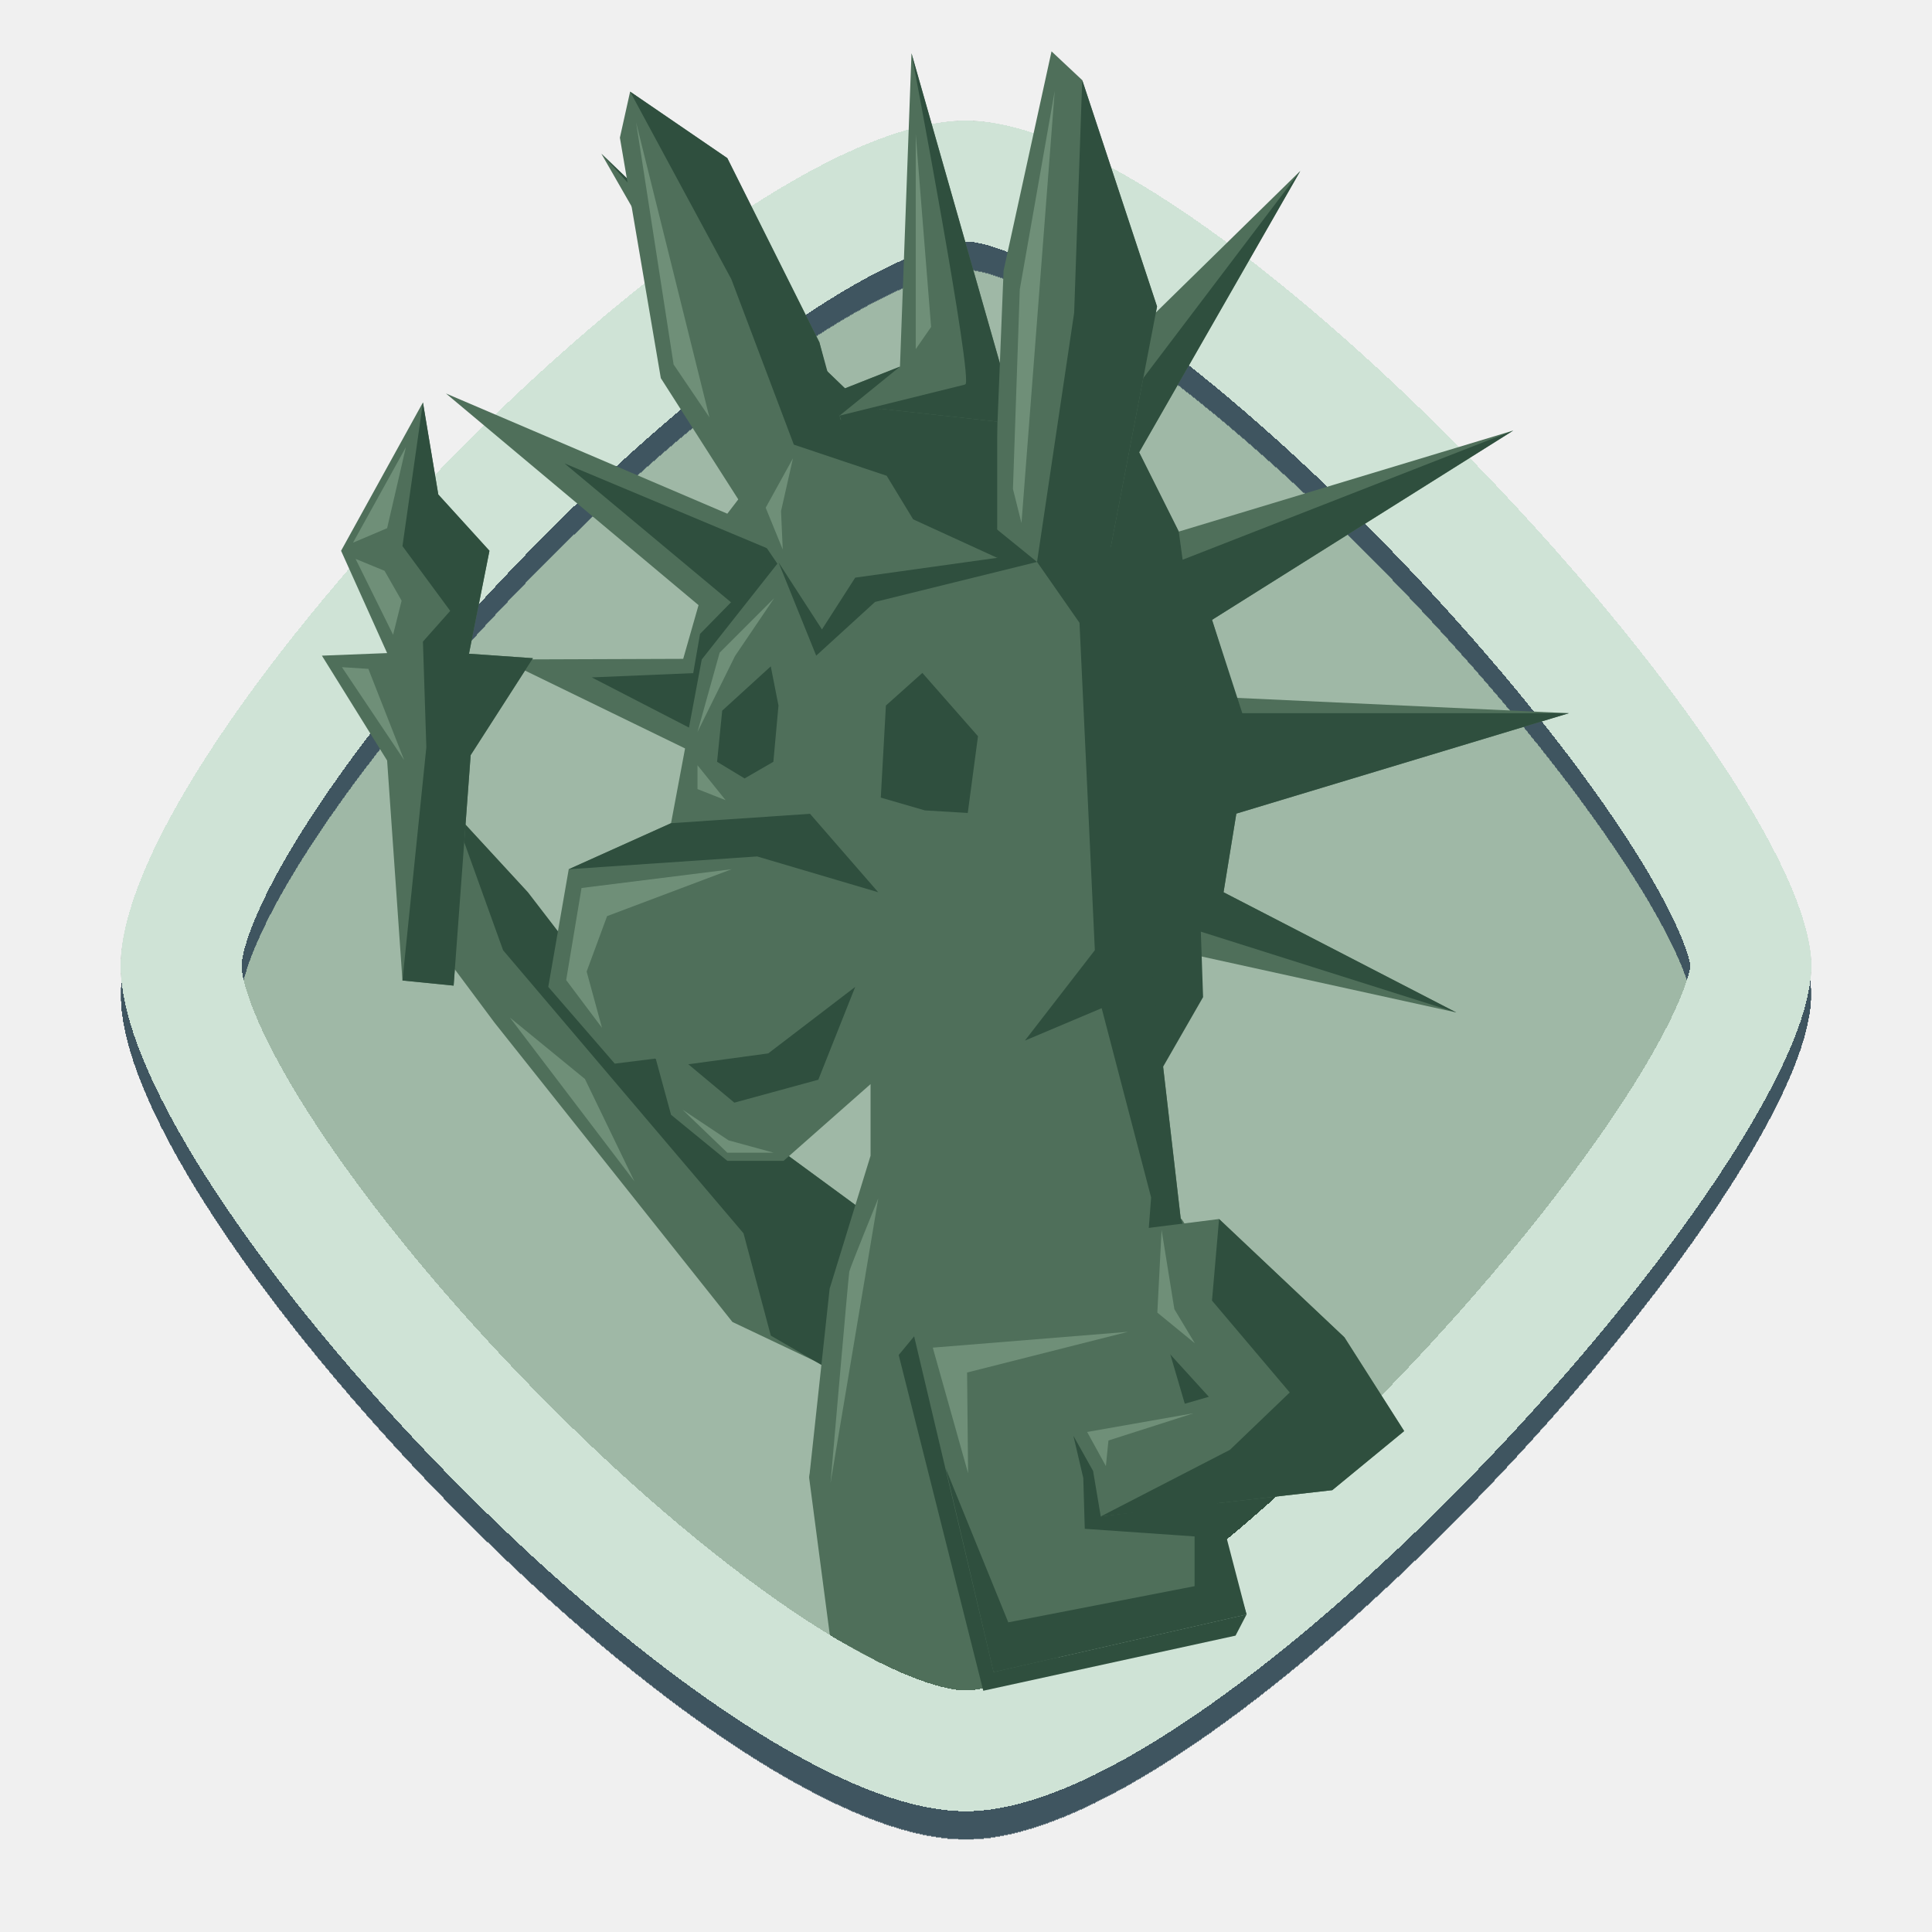
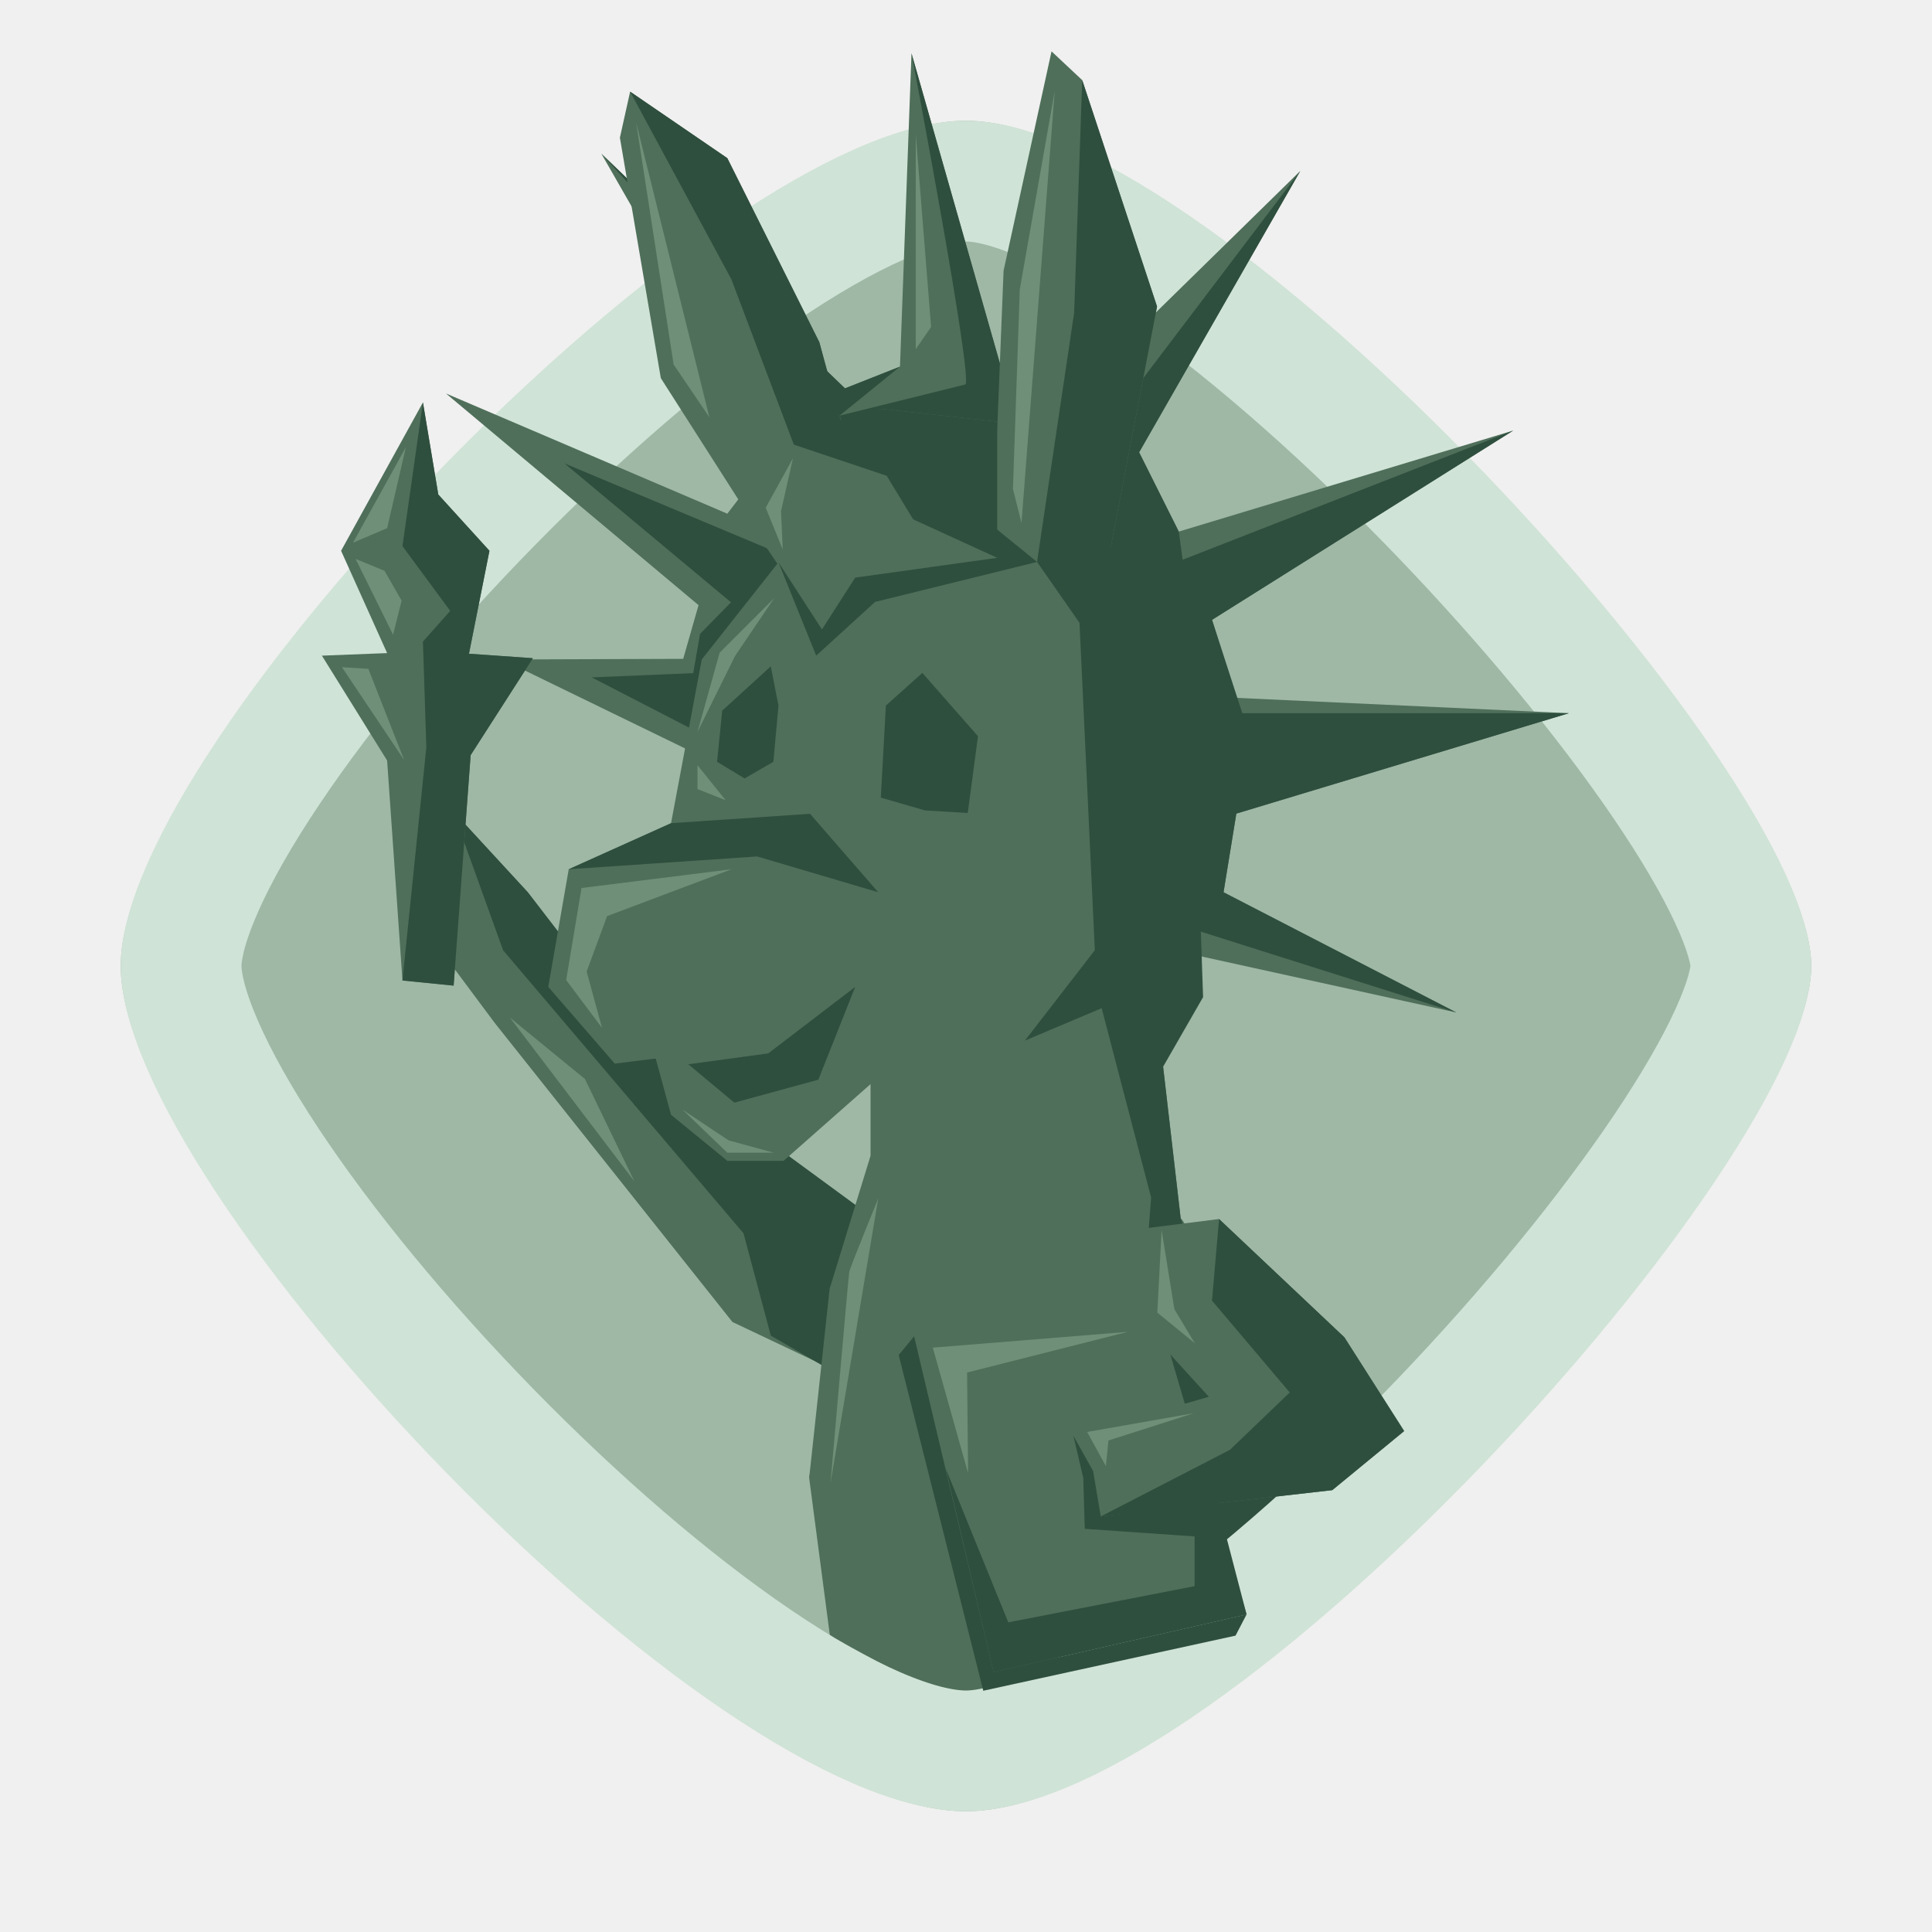
<svg xmlns="http://www.w3.org/2000/svg" width="2048" height="2048" viewBox="0 0 2048 2048" fill="none">
  <g clip-path="url(#clip0_1100_1820)">
    <path d="M1024 128C1284.89 128 1920 821.69 1920 1024C1920 1226.31 1295.54 1920 1024 1920C752.46 1920 128 1258.27 128 1024C128 789.73 763.12 128 1024 128Z" fill="#9FB8A6" />
-     <path d="M857.76 1566.75L879.76 1734.03L1102.5 1854.84L1419.42 1695.84L1329.57 1501.65C1329.57 1501.65 1263.91 1298.56 1251.57 1291.51C1136.78 1225.67 885.62 1378.29 857.76 1566.75Z" fill="#4F6F5A" />
+     <path d="M857.762 1566.75L879.762 1734.03L1102.5 1854.84L1419.42 1695.84L1329.57 1501.65C1329.57 1501.65 1263.91 1298.56 1251.57 1291.51C1136.78 1225.67 885.622 1378.29 857.762 1566.75Z" fill="#4F6F5A" />
    <path d="M1198.5 1555L1265.9 1761L1419.4 1695.87L1329.55 1501.68" fill="#2F4F3E" />
-     <g filter="url(#filter0_d_1100_1820)">
-       <path d="M1240.46 292.44C1332 357.34 1432.07 446.8 1525 543.28C1617.93 639.76 1702.32 741.76 1763.1 831.1C1793.54 875.81 1817.42 916.41 1833.47 950.86C1850.16 986.6 1856 1010.7 1856 1024C1856 1037.49 1850.18 1061.69 1833.79 1097.41C1817.96 1131.87 1794.44 1172.47 1764.42 1217.16C1704.42 1306.47 1621 1408.46 1528.82 1504.84C1436.64 1601.22 1337 1690.64 1245 1755.46C1199 1787.88 1155.93 1813.46 1117.41 1830.8C1078.34 1848.37 1047.11 1856 1023.99 1856C973.99 1856 896.73 1823.57 802.22 1759.38C710.38 1697 610.86 1610.6 518.81 1516.29C426.76 1421.98 343.57 1321.22 283.81 1230.79C253.91 1185.56 230.47 1143.79 214.67 1107.46C198.52 1070.3 192 1042.46 192 1024C192 1005.54 198.58 978 215 940.8C231 904.46 254.82 862.71 285.13 817.46C345.69 727 429.88 626.19 522.61 531.83C615.34 437.47 715.28 351 806.77 288.53C852.51 257.3 895.22 232.72 933.15 216.1C971.65 199.22 1002 192 1024 192C1045.51 192 1075.56 199.43 1114.08 217.05C1152 234.38 1194.68 260 1240.46 292.44Z" stroke="#CFE3D6" stroke-width="128" shape-rendering="crispEdges" />
-     </g>
-     <path d="M939.1 1301.03L695.07 1122.07L559.5 945.83L480.19 859.74L475.44 972.94L425.28 951.25L524.25 1084.11L776.41 1401.35L936.39 1477.27L939.1 1301.03Z" fill="#4F6F5A" />
-     <path d="M533.29 1007.29L788.16 1307.36L817.09 1415.81L885.77 1455.58L954.47 1408.58L939.1 1301.03L695.07 1122.07L559.5 945.83L480.19 859.74L533.29 1007.29Z" fill="#2F4F3E" />
-     <path d="M936.39 924.14L1263.12 1011.58L1543.75 1073.27L1297.01 945.83L1310.57 862.45L1663.06 756.03L1310.57 739.76L1284.81 657.06L1604.08 456.41L1249.56 563.51L1207.53 479.46L1378.36 181.2L1140.43 414.38L1061.12 389.3L966.22 56.47L954.01 388.63L895.72 411.67L637.45 162.9L819.8 480.81L770.99 544.53L472.73 417.1L740.49 641.47L724.22 698.41L532.38 699.09L733.03 796.7L936.39 924.14Z" fill="#4F6F5A" />
-     <path d="M1063.83 922.78L1278.03 989.21L1543.75 1073.27L1297.01 945.83L1310.57 862.45L1663.06 756.03H1316.9L1284.81 657.06L1604.08 456.41L1253.63 593.34L1249.56 563.51L1177.71 493.92L1063.83 402.63L1023.15 407.61L889.99 440.59L1063.83 922.78Z" fill="#2F4F3E" />
+     <path d="M1240.46 292.44C1332 357.34 1432.07 446.8 1525 543.28C1617.93 639.76 1702.32 741.76 1763.1 831.1C1793.54 875.81 1817.42 916.41 1833.47 950.86C1850.16 986.6 1856 1010.7 1856 1024C1856 1037.49 1850.18 1061.69 1833.79 1097.41C1817.96 1131.87 1794.44 1172.47 1764.42 1217.16C1704.42 1306.47 1621 1408.46 1528.82 1504.84C1436.64 1601.22 1337 1690.64 1245 1755.46C1199 1787.88 1155.93 1813.46 1117.41 1830.8C1078.34 1848.37 1047.11 1856 1023.99 1856C973.99 1856 896.73 1823.57 802.22 1759.38C710.38 1697 610.86 1610.6 518.81 1516.29C426.76 1421.98 343.57 1321.22 283.81 1230.79C253.91 1185.56 230.47 1143.79 214.67 1107.46C198.52 1070.3 192 1042.46 192 1024C192 1005.54 198.58 978 215 940.8C231 904.46 254.82 862.71 285.13 817.46C345.69 727 429.88 626.19 522.61 531.83C615.34 437.47 715.28 351 806.77 288.53C852.51 257.3 895.22 232.72 933.15 216.1C971.65 199.22 1002 192 1024 192C1045.51 192 1075.56 199.43 1114.08 217.05C1152 234.38 1194.68 260 1240.46 292.44Z" stroke="#CFE3D6" stroke-width="128" />
+     <path d="M939.101 1301.03L695.071 1122.07L559.501 945.83L480.191 859.74L475.441 972.94L425.281 951.25L524.251 1084.11L776.411 1401.35L936.391 1477.27L939.101 1301.03Z" fill="#4F6F5A" />
+     <path d="M533.291 1007.29L788.161 1307.36L817.091 1415.81L885.771 1455.58L954.471 1408.58L939.101 1301.03L695.071 1122.07L559.501 945.83L480.191 859.74L533.291 1007.29Z" fill="#2F4F3E" />
+     <path d="M936.39 924.141L1263.12 1011.58L1543.75 1073.27L1297.01 945.831L1310.57 862.451L1663.06 756.031L1310.57 739.761L1284.81 657.061L1604.08 456.411L1249.56 563.511L1207.53 479.461L1378.36 181.201L1140.43 414.381L1061.12 389.301L966.22 56.471L954.01 388.631L895.72 411.671L637.45 162.901L819.8 480.811L770.99 544.531L472.73 417.101L740.49 641.471L724.22 698.411L532.38 699.091L733.03 796.701L936.39 924.141Z" fill="#4F6F5A" />
+     <path d="M1063.83 922.781L1278.03 989.211L1543.75 1073.27L1297.01 945.831L1310.57 862.451L1663.06 756.031H1316.9L1284.81 657.061L1604.08 456.411L1253.63 593.341L1249.56 563.511L1177.71 493.921L1063.83 402.631L1023.15 407.611L889.992 440.591L1063.83 922.781Z" fill="#2F4F3E" />
    <path d="M1249.56 563.51L1153.31 478.1L1378.36 181.2L1207.53 479.46L1249.56 563.51Z" fill="#2F4F3E" />
-     <path d="M1140.43 414.38C1140.43 414.38 1013.67 408.96 1023.16 407.6C1032.65 406.24 966.211 56.47 966.211 56.47L1061.12 389.3L1140.43 414.38Z" fill="#2F4F3E" />
-     <path d="M637.45 162.9L889.99 440.59L954.01 388.63L895.72 411.67L637.45 162.9Z" fill="#2F4F3E" />
-     <path d="M837.87 591.53L783.64 645.76L598.36 491.21L837.87 591.53Z" fill="#2F4F3E" />
-     <path d="M627.28 718.07L734.84 713.55L742.07 671.97L829.74 582.49L834.26 602.38L739.36 775.91L627.28 718.07Z" fill="#2F4F3E" />
-     <path d="M1251.6 1291.54L1172.29 606.9L1226.51 324.91L1147.2 84.94L1114.67 54.44L1063.83 286.94L1052.98 558.09H917.41L868.6 362.87L770.99 167.64L667.96 97.14L657.11 145.95L700.49 400.83L825.22 596.05L743.88 699.09L711.34 872.62L602.88 921.42L581.19 1046.15L651.69 1127.5L695.07 1122.07L711.34 1181.72L770.99 1230.53H830.64L922.83 1149.19V1225.11L879.45 1366.1L857.76 1566.75L1251.6 1291.54Z" fill="#4F6F5A" />
+     <path d="M1140.43 414.381C1140.43 414.381 1013.67 408.961 1023.16 407.601C1032.65 406.241 966.211 56.471 966.211 56.471L1061.12 389.301L1140.43 414.381Z" fill="#2F4F3E" />
+     <path d="M637.449 162.9L889.989 440.59L954.009 388.63L895.719 411.67L637.449 162.9Z" fill="#2F4F3E" />
+     <path d="M837.869 591.53L783.639 645.76L598.359 491.21L837.869 591.53Z" fill="#2F4F3E" />
+     <path d="M627.281 718.07L734.841 713.55L742.071 671.97L829.741 582.49L834.261 602.38L739.361 775.91L627.281 718.07Z" fill="#2F4F3E" />
+     <path d="M1251.6 1291.54L1172.29 606.9L1226.51 324.91L1147.2 84.94L1114.67 54.44L1063.83 286.94L1052.98 558.09H917.411L868.601 362.87L770.991 167.64L667.961 97.14L657.111 145.95L700.491 400.83L825.221 596.05L743.881 699.09L711.341 872.62L602.881 921.42L581.191 1046.15L651.691 1127.5L695.071 1122.07L711.341 1181.72L770.991 1230.53H830.641L922.831 1149.19V1225.11L879.451 1366.1L857.761 1566.75L1251.6 1291.54Z" fill="#4F6F5A" />
    <path d="M1158.73 544.53L1264.47 742.47L1275.32 1057L1202.11 1184.44L1158.73 544.53Z" fill="#2F4F3E" />
    <path d="M729.641 1128.17L814.371 1116.65L906.561 1046.15L867.441 1144.55L778.451 1168.85L729.641 1128.17Z" fill="#2F4F3E" />
-     <path d="M1057.05 591.31V446.92L933.681 433.36L841.491 471.32L805.561 570.29L871.311 667.23L906.561 612.32L1057.05 591.31Z" fill="#4F6F5A" />
-     <path d="M977.741 713.32L939.101 747.89L933.681 845.5L980.451 859.06L1025.87 861.77L1036.71 780.43L977.741 713.32Z" fill="#2F4F3E" />
+     <path d="M1057.05 591.31V446.92L933.679 433.36L841.489 471.32L805.559 570.29L871.309 667.23L906.559 612.32L1057.05 591.31Z" fill="#4F6F5A" />
+     <path d="M977.74 713.32L939.1 747.89L933.68 845.5L980.45 859.06L1025.87 861.77L1036.71 780.43L977.74 713.32Z" fill="#2F4F3E" />
    <path d="M817.041 706.37L765.571 753.32L760.141 807.54L789.291 825.17L819.801 807.54L825.221 747.89L817.041 706.37Z" fill="#2F4F3E" />
    <path d="M480.87 1044.8L426.63 1039.37L410.37 806.19L341.23 695.02L410.37 692.31L361.56 583.85L448.33 426.58L464.6 524.2L518.83 583.85L497.13 692.99L564.92 697.73L498.91 800.48L480.87 1044.8Z" fill="#4F6F5A" />
    <path d="M1329.55 1501.68C1303.55 1431.63 1277.55 1361.58 1251.55 1291.54L1172.29 606.9L1226.51 324.9L1147.2 84.9L1138.65 331.51L1099.31 595.64L1144.31 660.18L1160.58 1007.25L1086.46 1103.05L1167.81 1068.71L1220.23 1269.36L1198.5 1555L1329.55 1501.68Z" fill="#2F4F3E" />
-     <path d="M1227.86 1392.31L969.03 1416.58L1053.23 1772.48L1321.41 1711.37L1227.86 1392.31Z" fill="#4F6F5A" />
+     <path d="M1227.86 1392.31L969.031 1416.58L1053.23 1772.48L1321.41 1711.37L1227.86 1392.31Z" fill="#4F6F5A" />
    <path d="M1292.27 1292.22L1425.13 1417.62L1488.46 1516.99L1412.25 1579.63L1166.84 1607.5L1158.73 1559.3L1137.85 1522.03L1281.42 1480.66L1200.22 1391.46L1211.6 1302.38L1292.27 1292.22Z" fill="#4F6F5A" />
    <path d="M1292.27 1292.22L1284.76 1378.68L1367.18 1476.08L1303.77 1536.88L1166.84 1607.5L1412.25 1579.63L1488.46 1516.99L1425.13 1417.62L1292.27 1292.22Z" fill="#2F4F3E" />
-     <path d="M667.961 97.14L775.251 295.96L841.491 471.32L939.921 504.35L967.991 550.52L1057.05 591.31V446.92L933.681 433.36L891.201 445.11L868.601 362.87L770.991 167.64L667.961 97.14Z" fill="#2F4F3E" />
-     <path d="M865.211 695.02L825.221 596.05L871.311 667.23L906.561 612.32L1057.05 591.31L1052.98 558.09L1099.31 595.68L927.581 638.08L865.211 695.02Z" fill="#2F4F3E" />
-     <path d="M426.631 578.88L448.331 426.58L464.601 524.2L518.831 583.85L497.131 692.99L564.921 697.73L498.911 800.48L480.871 1044.8L426.631 1039.37L451.941 792.18L448.331 680.11L477.251 647.57L426.631 578.88Z" fill="#2F4F3E" />
-     <path d="M802.621 907.87L602.881 921.42L711.341 872.62L858.661 862.68L930.971 945.83L802.621 907.87Z" fill="#2F4F3E" />
+     <path d="M667.961 97.141L775.251 295.961L841.491 471.321L939.921 504.351L967.991 550.521L1057.05 591.311V446.921L933.681 433.361L891.201 445.111L868.601 362.871L770.991 167.641L667.961 97.141Z" fill="#2F4F3E" />
+     <path d="M865.209 695.021L825.219 596.051L871.309 667.231L906.559 612.321L1057.05 591.311L1052.98 558.091L1099.31 595.681L927.579 638.081L865.209 695.021Z" fill="#2F4F3E" />
+     <path d="M426.629 578.88L448.329 426.58L464.599 524.2L518.829 583.85L497.129 692.99L564.919 697.73L498.909 800.48L480.869 1044.8L426.629 1039.37L451.939 792.18L448.329 680.11L477.249 647.57L426.629 578.88Z" fill="#2F4F3E" />
+     <path d="M802.619 907.871L602.879 921.421L711.339 872.621L858.659 862.681L930.969 945.831L802.619 907.871Z" fill="#2F4F3E" />
    <path d="M1137.85 1522.03L1148.33 1566.75L1149.9 1620.59L1266.32 1628.68V1681.41L1068.82 1719.76L1002.55 1556.78L1053.23 1772.48L1321.41 1711.37L1290.23 1591.84L1166.84 1607.5L1158.73 1559.3L1137.85 1522.03Z" fill="#2F4F3E" />
    <path d="M952.66 1436.35L969.03 1416.58L1053.23 1772.48L1321.41 1711.37L1309.72 1733.84L1042.31 1792.25L952.66 1436.35Z" fill="#2F4F3E" />
-     <path d="M674.28 129.68L714.05 386.37L752.01 442.4L674.28 129.68Z" fill="#6F8F78" />
+     <path d="M674.281 129.681L714.051 386.371L752.011 442.401L674.281 129.681Z" fill="#6F8F78" />
    <path d="M1118.06 96.24L1081 306.83L1073.77 518.32L1082.81 554.48L1118.06 96.24Z" fill="#6F8F78" />
    <path d="M970.73 142.33V370.1L987 346.6L970.73 142.33Z" fill="#6F8F78" />
    <path d="M430.251 474.04L374.211 575.26L410.371 559.9L430.251 474.04Z" fill="#6F8F78" />
-     <path d="M376.931 592.44L407.651 605.09L425.731 636.72L416.691 672.88L376.931 592.44Z" fill="#6F8F78" />
-     <path d="M362.461 707.22L390.481 709.03L428.441 805.74L362.461 707.22Z" fill="#6F8F78" />
-     <path d="M616.441 941.31L775.511 921.42L643.551 971.13L621.861 1029.88L638.131 1089.54L600.171 1038.92L616.441 941.31Z" fill="#6F8F78" />
+     <path d="M376.93 592.44L407.65 605.09L425.73 636.72L416.69 672.88L376.93 592.44Z" fill="#6F8F78" />
+     <path d="M362.461 707.221L390.481 709.031L428.441 805.741L362.461 707.221Z" fill="#6F8F78" />
+     <path d="M616.442 941.31L775.512 921.42L643.552 971.13L621.862 1029.88L638.132 1089.54L600.172 1038.92L616.442 941.31Z" fill="#6F8F78" />
    <path d="M840.58 485.79L811.66 538.21L829.74 582.49L827.93 541.82L840.58 485.79Z" fill="#6F8F78" />
-     <path d="M820.7 634.01L762.86 691.86L739.36 775.91L779.12 695.47L820.7 634.01Z" fill="#6F8F78" />
-     <path d="M540.521 1078.69L620.05 1143.76L672.47 1252.22L540.521 1078.69Z" fill="#6F8F78" />
+     <path d="M820.699 634.011L762.859 691.861L739.359 775.911L779.119 695.471L820.699 634.011Z" fill="#6F8F78" />
+     <path d="M540.52 1078.69L620.049 1143.76L672.469 1252.22L540.52 1078.69Z" fill="#6F8F78" />
    <path d="M1172.29 1554.1L1152.4 1517.94L1265.38 1498.06L1175 1526.98L1172.29 1554.1Z" fill="#6F8F78" />
    <path d="M1231.33 1303.74L1226.82 1391.41L1266.58 1423.95L1244.89 1387.8L1231.33 1303.74Z" fill="#6F8F78" />
-     <path d="M931.001 1270.3C931.001 1270.3 901.171 1343.51 900.271 1348.03C899.371 1352.55 880.381 1572.17 880.381 1572.17L931.001 1270.3Z" fill="#6F8F78" />
-     <path d="M988.78 1428.56L1195.64 1411.79L1025.16 1454.93L1026.2 1561.58L988.78 1428.56Z" fill="#6F8F78" />
-     <path d="M739.36 811.16L769.18 848.22L739.36 836.47V811.16Z" fill="#6F8F78" />
-     <path d="M723.54 1176.3L772.35 1208.84L820.25 1221.94H770.99L723.54 1176.3Z" fill="#6F8F78" />
+     <path d="M930.999 1270.3C930.999 1270.3 901.169 1343.51 900.269 1348.03C899.369 1352.55 880.379 1572.17 880.379 1572.17L930.999 1270.3Z" fill="#6F8F78" />
+     <path d="M988.781 1428.56L1195.64 1411.79L1025.16 1454.93L1026.2 1561.58L988.781 1428.56Z" fill="#6F8F78" />
+     <path d="M739.359 811.16L769.179 848.22L739.359 836.47V811.16Z" fill="#6F8F78" />
+     <path d="M723.539 1176.3L772.349 1208.84L820.249 1221.94H770.989L723.539 1176.3Z" fill="#6F8F78" />
  </g>
  <defs>
-     <filter id="filter0_d_1100_1820" x="128" y="128" width="1792" height="1822" filterUnits="userSpaceOnUse" color-interpolation-filters="sRGB">
-       <feFlood flood-opacity="0" result="BackgroundImageFix" />
-       <feColorMatrix in="SourceAlpha" type="matrix" values="0 0 0 0 0 0 0 0 0 0 0 0 0 0 0 0 0 0 127 0" result="hardAlpha" />
-       <feOffset dy="30" />
-       <feComposite in2="hardAlpha" operator="out" />
-       <feColorMatrix type="matrix" values="0 0 0 0 0.247 0 0 0 0 0.333 0 0 0 0 0.376 0 0 0 1 0" />
-       <feBlend mode="normal" in2="BackgroundImageFix" result="effect1_dropShadow_1100_1820" />
-       <feBlend mode="normal" in="SourceGraphic" in2="effect1_dropShadow_1100_1820" result="shape" />
-     </filter>
    <clipPath id="clip0_1100_1820">
      <rect width="2048" height="2048" fill="white" />
    </clipPath>
  </defs>
</svg>
